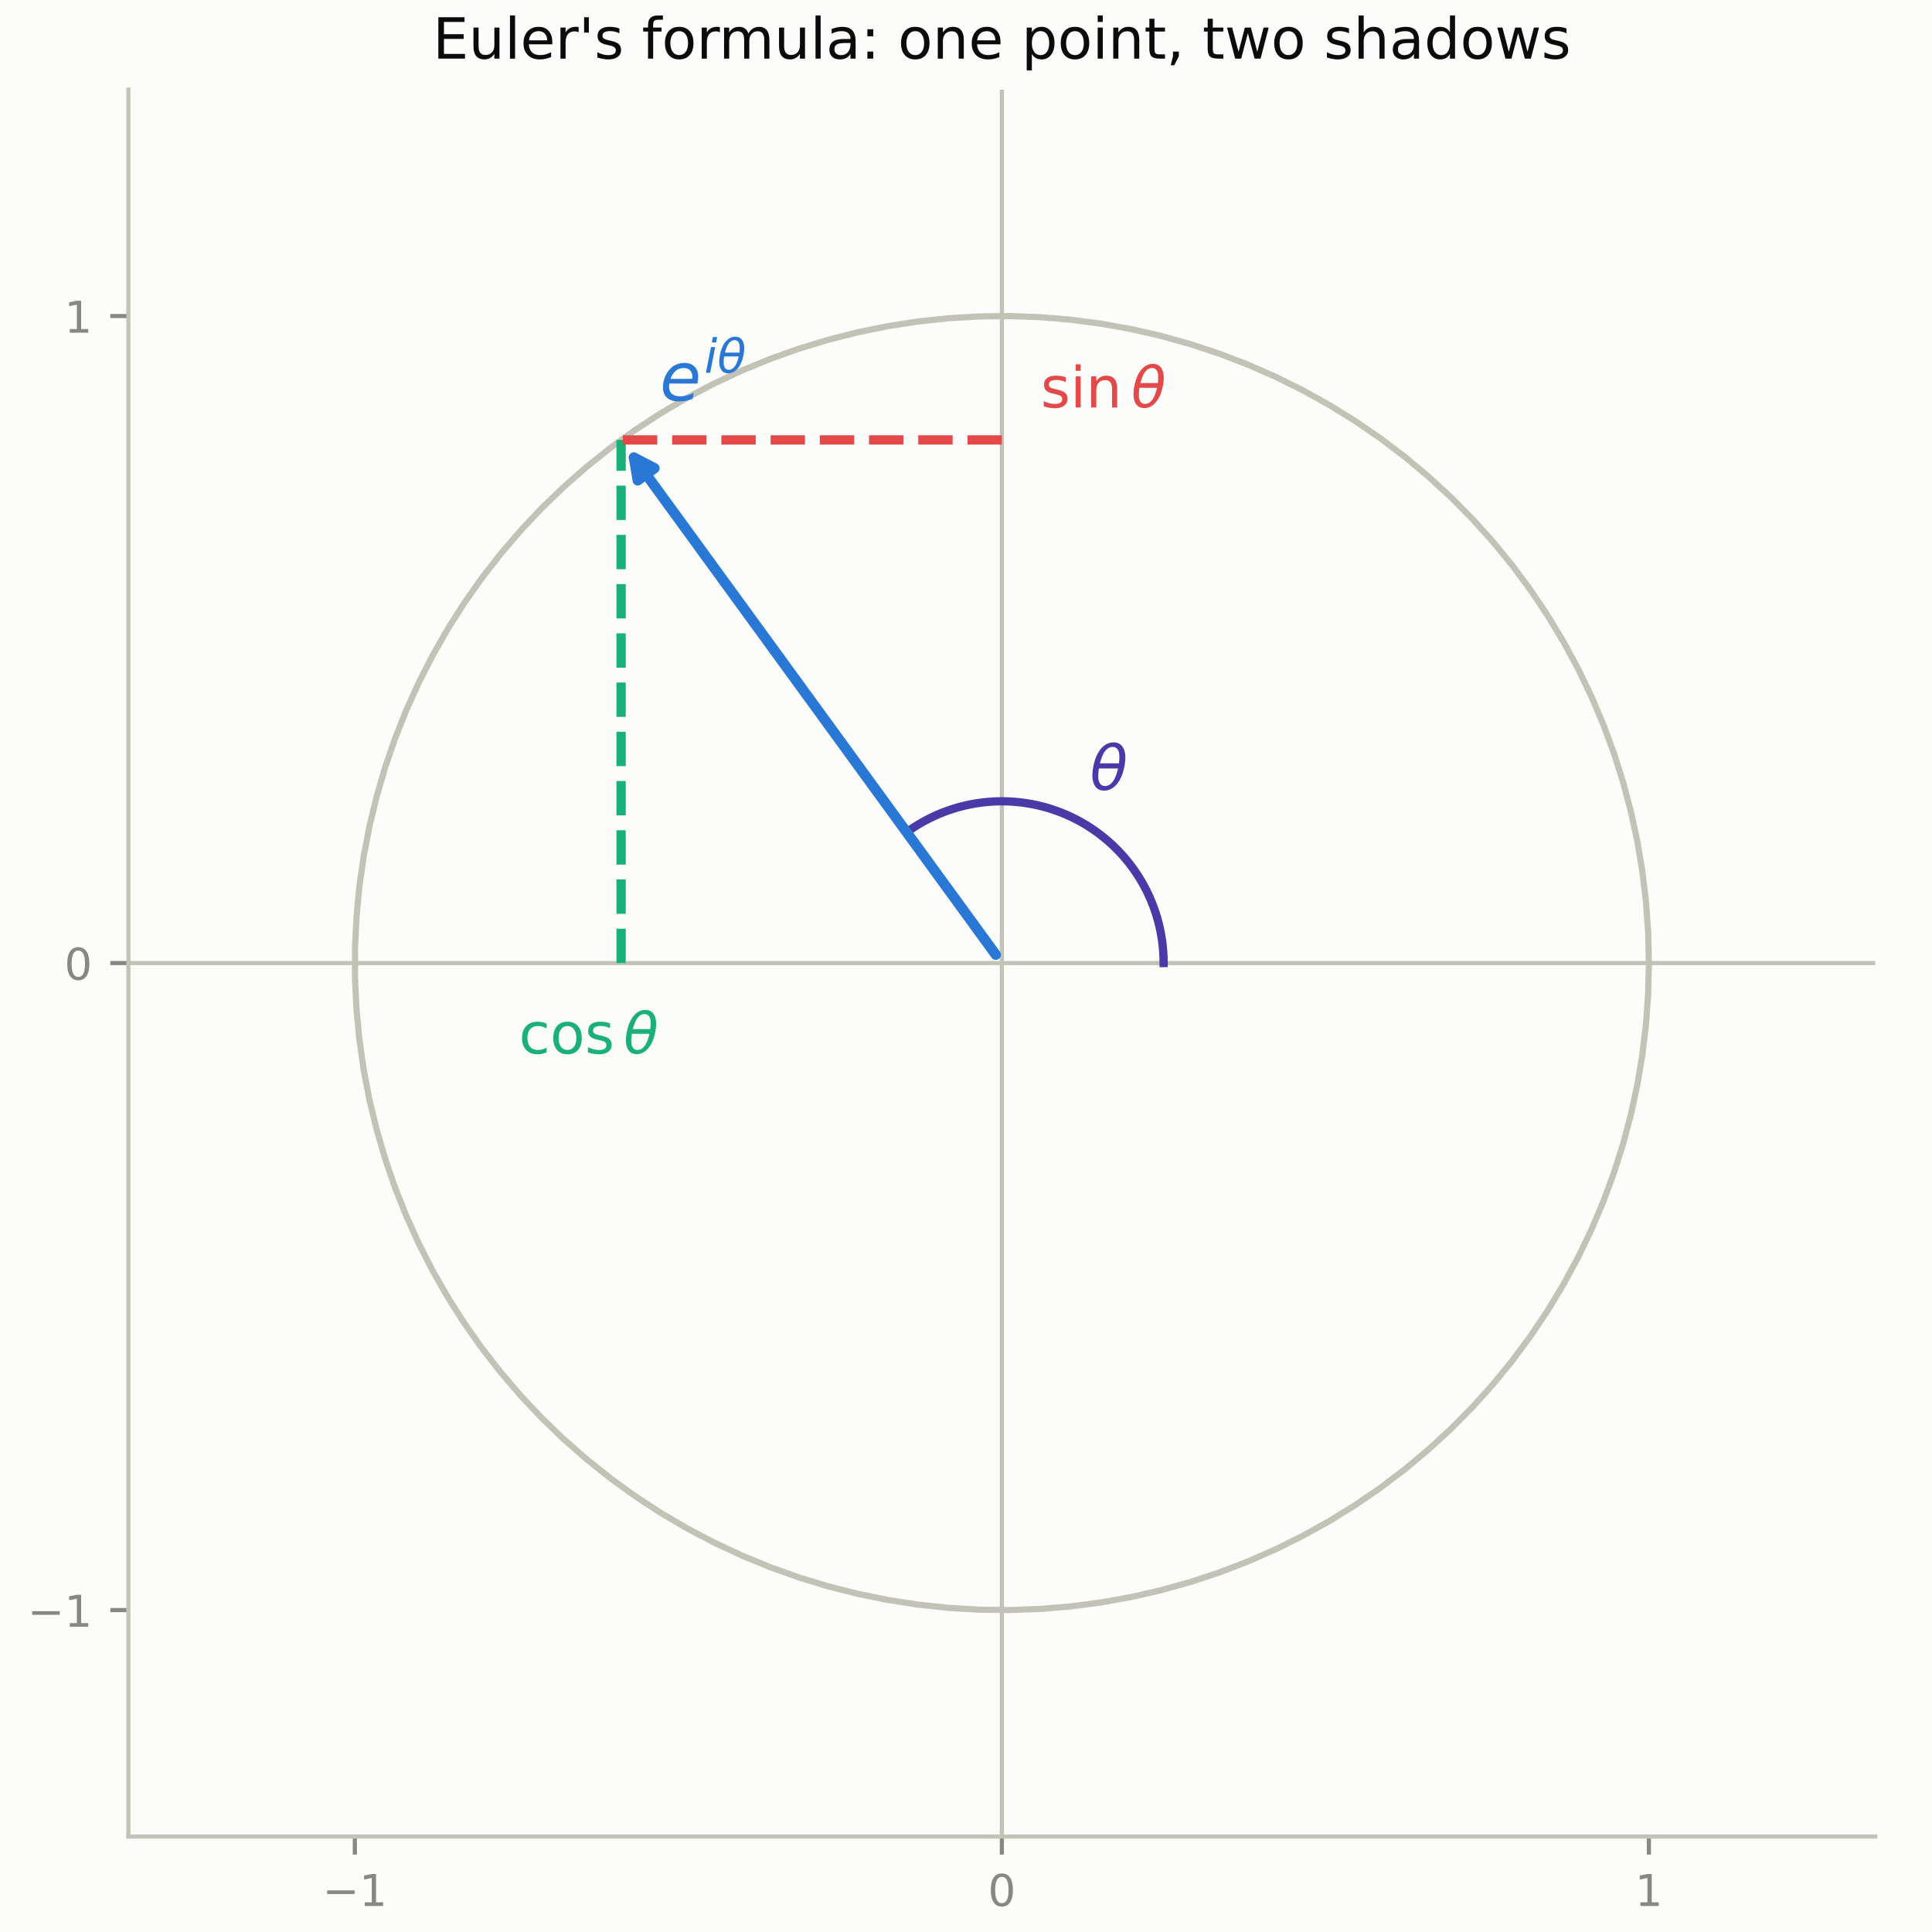
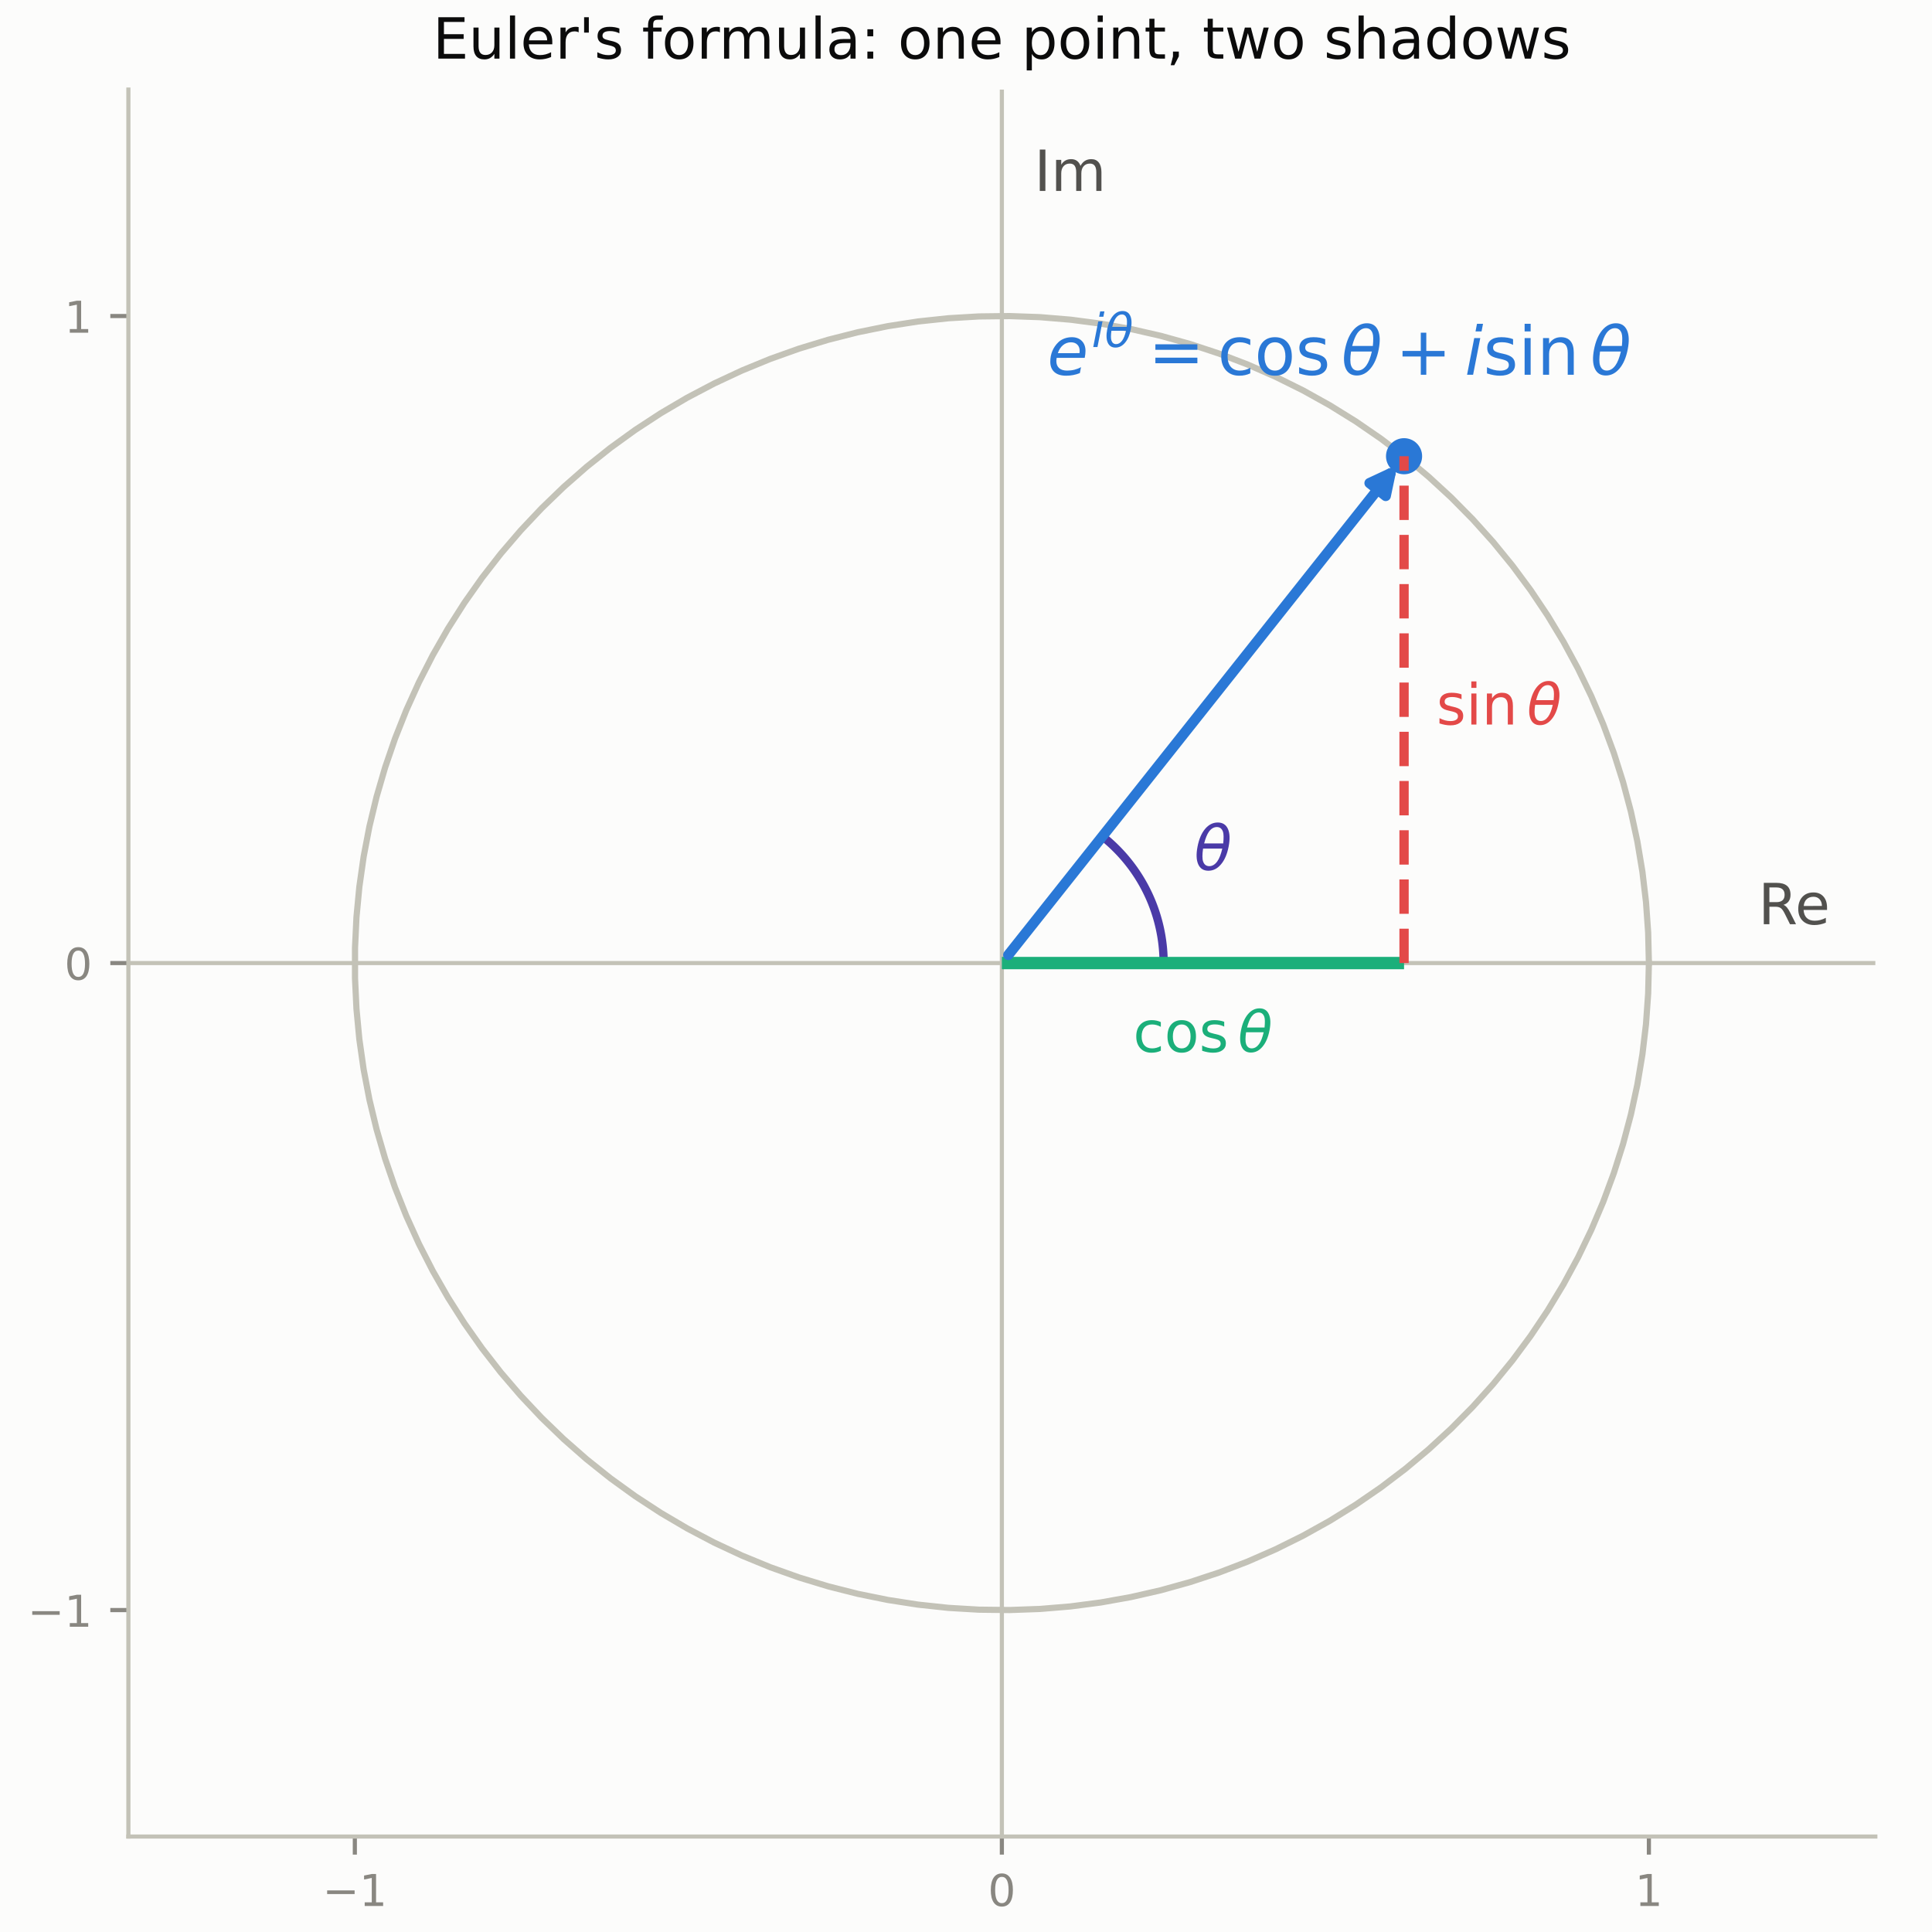
<svg xmlns="http://www.w3.org/2000/svg" xmlns:xlink="http://www.w3.org/1999/xlink" width="374.4pt" height="374.4pt" viewBox="0 0 374.4 374.4" version="1.1">
  <defs>
    <style type="text/css">*{stroke-linejoin: round; stroke-linecap: butt}</style>
  </defs>
  <g id="figure_1">
    <g id="patch_1">
      <path d="M 0 374.4  L 374.4 374.4  L 374.4 0  L 0 0  z " style="fill: #fcfcfb" />
    </g>
    <g id="axes_1">
      <g id="patch_2">
        <path d="M 24.879 355.9  L 363.42 355.9  L 363.42 17.359  L 24.879 17.359  z " style="fill: #fcfcfb" />
      </g>
      <g id="matplotlib.axis_1">
        <g id="xtick_1">
          <g id="line2d_1">
            <defs>
-               <path id="m7a544fcffe" d="M 0 0  L 0 3.5  " style="stroke: #898781; stroke-width: 0.8" />
+               <path id="mcffd65c060" d="M 0 0  L 0 3.5  " style="stroke: #898781; stroke-width: 0.8" />
            </defs>
            <g>
-               <use xlink:href="#m7a544fcffe" x="68.764" y="355.9" style="fill: #898781; stroke: #898781; stroke-width: 0.8" />
+               <use xlink:href="#mcffd65c060" x="68.764" y="355.9" style="fill: #898781; stroke: #898781; stroke-width: 0.8" />
            </g>
          </g>
          <g id="text_1">
            <g style="fill: #898781" transform="translate(62.4985 369.3578) scale(0.085 -0.085)">
              <defs>
                <path id="DejaVuSans-c9c" d="M 678 2272  L 4684 2272  L 4684 1741  L 678 1741  L 678 2272  z " transform="scale(0.015625)" />
                <path id="DejaVuSans-14" d="M 794 531  L 1825 531  L 1825 4091  L 703 3866  L 703 4441  L 1819 4666  L 2450 4666  L 2450 531  L 3481 531  L 3481 0  L 794 0  L 794 531  z " transform="scale(0.015625)" />
              </defs>
              <use xlink:href="#DejaVuSans-c9c" />
              <use xlink:href="#DejaVuSans-14" transform="translate(83.79688 0)" />
            </g>
          </g>
        </g>
        <g id="xtick_2">
          <g id="line2d_2">
            <g>
-               <use xlink:href="#m7a544fcffe" x="194.15" y="355.9" style="fill: #898781; stroke: #898781; stroke-width: 0.8" />
+               <use xlink:href="#mcffd65c060" x="194.15" y="355.9" style="fill: #898781; stroke: #898781; stroke-width: 0.8" />
            </g>
          </g>
          <g id="text_2">
            <g style="fill: #898781" transform="translate(191.4455 369.3578) scale(0.085 -0.085)">
              <defs>
                <path id="DejaVuSans-13" d="M 2034 4250  Q 1547 4250 1301 3770  Q 1056 3291 1056 2328  Q 1056 1369 1301 889  Q 1547 409 2034 409  Q 2525 409 2770 889  Q 3016 1369 3016 2328  Q 3016 3291 2770 3770  Q 2525 4250 2034 4250  z M 2034 4750  Q 2819 4750 3233 4129  Q 3647 3509 3647 2328  Q 3647 1150 3233 529  Q 2819 -91 2034 -91  Q 1250 -91 836 529  Q 422 1150 422 2328  Q 422 3509 836 4129  Q 1250 4750 2034 4750  z " transform="scale(0.015625)" />
              </defs>
              <use xlink:href="#DejaVuSans-13" />
            </g>
          </g>
        </g>
        <g id="xtick_3">
          <g id="line2d_3">
            <g>
-               <use xlink:href="#m7a544fcffe" x="319.535" y="355.9" style="fill: #898781; stroke: #898781; stroke-width: 0.8" />
+               <use xlink:href="#mcffd65c060" x="319.535" y="355.9" style="fill: #898781; stroke: #898781; stroke-width: 0.8" />
            </g>
          </g>
          <g id="text_3">
            <g style="fill: #898781" transform="translate(316.8312 369.3578) scale(0.085 -0.085)">
              <use xlink:href="#DejaVuSans-14" />
            </g>
          </g>
        </g>
      </g>
      <g id="matplotlib.axis_2">
        <g id="ytick_1">
          <g id="line2d_4">
            <defs>
-               <path id="m4a8d30b88c" d="M 0 0  L -3.5 0  " style="stroke: #898781; stroke-width: 0.8" />
+               <path id="mc7ba9ebb6c" d="M 0 0  L -3.5 0  " style="stroke: #898781; stroke-width: 0.8" />
            </defs>
            <g>
-               <use xlink:href="#m4a8d30b88c" x="24.879" y="312.015" style="fill: #898781; stroke: #898781; stroke-width: 0.8" />
+               <use xlink:href="#mc7ba9ebb6c" x="24.879" y="312.015" style="fill: #898781; stroke: #898781; stroke-width: 0.8" />
            </g>
          </g>
          <g id="text_4">
            <g style="fill: #898781" transform="translate(5.348095 315.2438) scale(0.085 -0.085)">
              <use xlink:href="#DejaVuSans-c9c" />
              <use xlink:href="#DejaVuSans-14" transform="translate(83.79688 0)" />
            </g>
          </g>
        </g>
        <g id="ytick_2">
          <g id="line2d_5">
            <g>
-               <use xlink:href="#m4a8d30b88c" x="24.879" y="186.629" style="fill: #898781; stroke: #898781; stroke-width: 0.8" />
+               <use xlink:href="#mc7ba9ebb6c" x="24.879" y="186.629" style="fill: #898781; stroke: #898781; stroke-width: 0.8" />
            </g>
          </g>
          <g id="text_5">
            <g style="fill: #898781" transform="translate(12.47083 189.8581) scale(0.085 -0.085)">
              <use xlink:href="#DejaVuSans-13" />
            </g>
          </g>
        </g>
        <g id="ytick_3">
          <g id="line2d_6">
            <g>
-               <use xlink:href="#m4a8d30b88c" x="24.879" y="61.243" style="fill: #898781; stroke: #898781; stroke-width: 0.8" />
+               <use xlink:href="#mc7ba9ebb6c" x="24.879" y="61.243" style="fill: #898781; stroke: #898781; stroke-width: 0.8" />
            </g>
          </g>
          <g id="text_6">
            <g style="fill: #898781" transform="translate(12.47083 64.4725) scale(0.085 -0.085)">
              <use xlink:href="#DejaVuSans-14" />
            </g>
          </g>
        </g>
      </g>
      <g id="line2d_7">
-         <path d="M 319.535 186.629  L 319.395 180.708  L 318.976 174.8  L 318.278 168.918  L 317.303 163.076  L 316.053 157.286  L 314.532 151.562  L 312.741 145.916  L 310.687 140.361  L 308.372 134.91  L 305.802 129.573  L 302.983 124.364  L 299.921 119.294  L 296.623 114.374  L 293.096 109.616  L 289.349 105.029  L 285.389 100.624  L 281.226 96.411  L 276.868 92.4  L 272.326 88.599  L 267.61 85.016  L 262.729 81.66  L 257.695 78.539  L 252.52 75.659  L 247.214 73.026  L 241.79 70.647  L 236.26 68.526  L 230.636 66.669  L 224.93 65.08  L 219.156 63.762  L 213.325 62.718  L 207.452 61.951  L 201.55 61.462  L 195.63 61.252  L 189.708 61.322  L 183.795 61.672  L 177.906 62.3  L 172.053 63.206  L 166.249 64.387  L 160.507 65.841  L 154.84 67.565  L 149.261 69.554  L 143.783 71.804  L 138.416 74.311  L 133.174 77.068  L 128.068 80.07  L 123.11 83.31  L 118.31 86.78  L 113.679 90.472  L 109.228 94.38  L 104.967 98.493  L 100.904 102.803  L 97.049 107.3  L 93.411 111.974  L 89.998 116.815  L 86.817 121.811  L 83.876 126.952  L 81.181 132.226  L 78.738 137.622  L 76.552 143.127  L 74.629 148.729  L 72.973 154.415  L 71.587 160.174  L 70.474 165.991  L 69.637 171.855  L 69.079 177.751  L 68.799 183.668  L 68.799 189.591  L 69.079 195.507  L 69.637 201.403  L 70.474 207.267  L 71.587 213.084  L 72.973 218.843  L 74.629 224.529  L 76.552 230.131  L 78.738 235.636  L 81.181 241.032  L 83.876 246.306  L 86.817 251.447  L 89.998 256.444  L 93.411 261.284  L 97.049 265.958  L 100.904 270.455  L 104.967 274.765  L 109.228 278.878  L 113.679 282.786  L 118.31 286.479  L 123.11 289.949  L 128.068 293.188  L 133.174 296.19  L 138.416 298.947  L 143.783 301.454  L 149.261 303.704  L 154.84 305.694  L 160.507 307.417  L 166.249 308.871  L 172.053 310.052  L 177.906 310.958  L 183.795 311.587  L 189.708 311.936  L 195.63 312.006  L 201.55 311.796  L 207.452 311.307  L 213.325 310.54  L 219.156 309.496  L 224.93 308.178  L 230.636 306.589  L 236.26 304.732  L 241.79 302.612  L 247.214 300.232  L 252.52 297.6  L 257.695 294.719  L 262.729 291.598  L 267.61 288.242  L 272.326 284.66  L 276.868 280.858  L 281.226 276.847  L 285.389 272.634  L 289.349 268.229  L 293.096 263.643  L 296.623 258.884  L 299.921 253.964  L 302.983 248.894  L 305.802 243.685  L 308.372 238.349  L 310.687 232.897  L 312.741 227.342  L 314.532 221.696  L 316.053 215.972  L 317.303 210.182  L 318.278 204.34  L 318.976 198.458  L 319.395 192.55  L 319.535 186.629  L 319.535 186.629  " clip-path="url(#pe35e238d82)" style="fill: none; stroke: #c3c2b7; stroke-width: 1.2; stroke-linecap: square" />
+         <path d="M 319.535 186.629  L 319.395 180.708  L 318.976 174.8  L 318.278 168.918  L 317.303 163.076  L 316.053 157.286  L 314.532 151.562  L 312.741 145.916  L 310.687 140.361  L 308.372 134.91  L 305.802 129.573  L 302.983 124.364  L 299.921 119.294  L 296.623 114.374  L 293.096 109.616  L 289.349 105.029  L 285.389 100.624  L 281.226 96.411  L 276.868 92.4  L 272.326 88.599  L 267.61 85.016  L 262.729 81.66  L 257.695 78.539  L 252.52 75.659  L 247.214 73.026  L 241.79 70.647  L 236.26 68.526  L 230.636 66.669  L 224.93 65.08  L 219.156 63.762  L 213.325 62.718  L 207.452 61.951  L 201.55 61.462  L 195.63 61.252  L 189.708 61.322  L 183.795 61.672  L 177.906 62.3  L 172.053 63.206  L 166.249 64.387  L 160.507 65.841  L 154.84 67.565  L 149.261 69.554  L 143.783 71.804  L 138.416 74.311  L 133.174 77.068  L 128.068 80.07  L 123.11 83.31  L 118.31 86.78  L 113.679 90.472  L 109.228 94.38  L 104.967 98.493  L 100.904 102.803  L 97.049 107.3  L 93.411 111.974  L 89.998 116.815  L 86.817 121.811  L 83.876 126.952  L 81.181 132.226  L 78.738 137.622  L 76.552 143.127  L 74.629 148.729  L 72.973 154.415  L 71.587 160.174  L 70.474 165.991  L 69.637 171.855  L 69.079 177.751  L 68.799 183.668  L 68.799 189.591  L 69.079 195.507  L 69.637 201.403  L 70.474 207.267  L 71.587 213.084  L 72.973 218.843  L 74.629 224.529  L 76.552 230.131  L 78.738 235.636  L 81.181 241.032  L 83.876 246.306  L 86.817 251.447  L 89.998 256.444  L 93.411 261.284  L 97.049 265.958  L 100.904 270.455  L 104.967 274.765  L 109.228 278.878  L 113.679 282.786  L 118.31 286.479  L 123.11 289.949  L 128.068 293.188  L 133.174 296.19  L 138.416 298.947  L 143.783 301.454  L 149.261 303.704  L 154.84 305.694  L 160.507 307.417  L 166.249 308.871  L 172.053 310.052  L 177.906 310.958  L 183.795 311.587  L 189.708 311.936  L 195.63 312.006  L 201.55 311.796  L 207.452 311.307  L 213.325 310.54  L 219.156 309.496  L 224.93 308.178  L 230.636 306.589  L 236.26 304.732  L 241.79 302.612  L 247.214 300.232  L 252.52 297.6  L 257.695 294.719  L 262.729 291.598  L 267.61 288.242  L 272.326 284.66  L 276.868 280.858  L 281.226 276.847  L 285.389 272.634  L 289.349 268.229  L 293.096 263.643  L 296.623 258.884  L 299.921 253.964  L 302.983 248.894  L 305.802 243.685  L 308.372 238.349  L 310.687 232.897  L 312.741 227.342  L 314.532 221.696  L 316.053 215.972  L 317.303 210.182  L 318.278 204.34  L 318.976 198.458  L 319.395 192.55  L 319.535 186.629  L 319.535 186.629  " clip-path="url(#p6bc3522e11)" style="fill: none; stroke: #c3c2b7; stroke-width: 1.2; stroke-linecap: square" />
      </g>
      <g id="line2d_8">
-         <path d="M 24.879 186.629  L 363.42 186.629  " clip-path="url(#pe35e238d82)" style="fill: none; stroke: #c3c2b7; stroke-width: 0.8; stroke-linecap: square" />
+         <path d="M 24.879 186.629  L 363.42 186.629  " clip-path="url(#p6bc3522e11)" style="fill: none; stroke: #c3c2b7; stroke-width: 0.8; stroke-linecap: square" />
      </g>
      <g id="line2d_9">
-         <path d="M 194.15 355.9  L 194.15 17.359  " clip-path="url(#pe35e238d82)" style="fill: none; stroke: #c3c2b7; stroke-width: 0.8; stroke-linecap: square" />
+         <path d="M 194.15 355.9  L 194.15 17.359  " clip-path="url(#p6bc3522e11)" style="fill: none; stroke: #c3c2b7; stroke-width: 0.8; stroke-linecap: square" />
      </g>
      <g id="line2d_10">
-         <path d="M 225.496 186.629  L 225.488 185.933  L 225.465 185.236  L 225.426 184.541  L 225.372 183.846  L 225.303 183.153  L 225.218 182.462  L 225.117 181.773  L 225.002 181.086  L 224.871 180.402  L 224.725 179.72  L 224.564 179.043  L 224.388 178.369  L 224.197 177.699  L 223.991 177.033  L 223.771 176.373  L 223.535 175.717  L 223.286 175.067  L 223.022 174.422  L 222.743 173.784  L 222.451 173.152  L 222.144 172.526  L 221.824 171.907  L 221.49 171.296  L 221.143 170.692  L 220.782 170.097  L 220.408 169.509  L 220.021 168.93  L 219.621 168.359  L 219.209 167.798  L 218.784 167.245  L 218.348 166.703  L 217.899 166.17  L 217.438 165.647  L 216.966 165.135  L 216.483 164.633  L 215.989 164.143  L 215.484 163.663  L 214.968 163.194  L 214.442 162.738  L 213.906 162.293  L 213.361 161.86  L 212.806 161.439  L 212.241 161.031  L 211.668 160.635  L 211.086 160.252  L 210.496 159.882  L 209.897 159.526  L 209.291 159.182  L 208.678 158.853  L 208.057 158.537  L 207.429 158.235  L 206.795 157.947  L 206.155 157.673  L 205.508 157.413  L 204.856 157.168  L 204.199 156.937  L 203.537 156.721  L 202.87 156.52  L 202.199 156.334  L 201.523 156.162  L 200.845 156.006  L 200.163 155.865  L 199.477 155.739  L 198.79 155.628  L 198.1 155.533  L 197.408 155.453  L 196.714 155.388  L 196.019 155.339  L 195.324 155.305  L 194.627 155.286  L 193.931 155.283  L 193.234 155.296  L 192.538 155.324  L 191.843 155.368  L 191.149 155.427  L 190.456 155.501  L 189.766 155.591  L 189.077 155.696  L 188.391 155.816  L 187.708 155.952  L 187.028 156.103  L 186.351 156.268  L 185.678 156.449  L 185.01 156.645  L 184.346 156.855  L 183.687 157.08  L 183.033 157.32  L 182.384 157.575  L 181.741 157.843  L 181.105 158.126  L 180.475 158.423  L 179.851 158.734  L 179.235 159.058  L 178.626 159.396  L 178.025 159.748  L 177.431 160.113  L 176.846 160.491  L 176.27 160.882  L 175.702 161.286  " clip-path="url(#pe35e238d82)" style="fill: none; stroke: #4a3aa7; stroke-width: 1.6; stroke-linecap: square" />
+         <path d="M 272.091 88.411  " clip-path="url(#p6bc3522e11)" style="fill: none; stroke: #2a78d6; stroke-width: 2; stroke-linecap: square" />
+         <defs>
+           <path id="m02e82a6dec" d="M 0 3  C 0.796 3 1.559 2.684 2.121 2.121  C 2.684 1.559 3 0.796 3 0  C 3 -0.796 2.684 -1.559 2.121 -2.121  C 1.559 -2.684 0.796 -3 0 -3  C -0.796 -3 -1.559 -2.684 -2.121 -2.121  C -2.684 -1.559 -3 -0.796 -3 0  C -3 0.796 -2.684 1.559 -2.121 2.121  C -1.559 2.684 -0.796 3 0 3  z " style="stroke: #2a78d6" />
+         </defs>
+         <g clip-path="url(#p6bc3522e11)">
+           <use xlink:href="#m02e82a6dec" x="272.091" y="88.411" style="fill: #2a78d6; stroke: #2a78d6" />
+         </g>
      </g>
      <g id="line2d_11">
-         <path d="M 120.36 186.629  L 120.36 85.255  " clip-path="url(#pe35e238d82)" style="fill: none; stroke-dasharray: 6.66,2.88; stroke-dashoffset: 0; stroke: #1baf7a; stroke-width: 1.8" />
+         <path d="M 225.496 186.629  L 225.495 186.344  L 225.491 186.059  L 225.484 185.774  L 225.475 185.49  L 225.464 185.205  L 225.449 184.92  L 225.433 184.636  L 225.413 184.351  L 225.391 184.067  L 225.367 183.783  L 225.339 183.5  L 225.31 183.216  L 225.277 182.933  L 225.242 182.65  L 225.205 182.368  L 225.165 182.086  L 225.122 181.804  L 225.077 181.523  L 225.03 181.242  L 224.979 180.961  L 224.926 180.681  L 224.871 180.402  L 224.813 180.123  L 224.753 179.844  L 224.69 179.566  L 224.624 179.289  L 224.556 179.012  L 224.486 178.736  L 224.413 178.46  L 224.337 178.186  L 224.259 177.912  L 224.179 177.638  L 224.096 177.366  L 224.01 177.094  L 223.923 176.823  L 223.832 176.552  L 223.739 176.283  L 223.644 176.014  L 223.546 175.747  L 223.446 175.48  L 223.344 175.214  L 223.239 174.949  L 223.131 174.685  L 223.022 174.422  L 222.909 174.16  L 222.795 173.899  L 222.678 173.639  L 222.559 173.381  L 222.437 173.123  L 222.313 172.866  L 222.187 172.611  L 222.058 172.357  L 221.927 172.103  L 221.794 171.852  L 221.659 171.601  L 221.521 171.351  L 221.381 171.103  L 221.239 170.856  L 221.094 170.611  L 220.947 170.366  L 220.798 170.123  L 220.647 169.882  L 220.494 169.642  L 220.338 169.403  L 220.181 169.166  L 220.021 168.93  L 219.859 168.695  L 219.695 168.462  L 219.529 168.231  L 219.36 168.001  L 219.19 167.772  L 219.017 167.545  L 218.843 167.32  L 218.666 167.097  L 218.488 166.874  L 218.307 166.654  L 218.125 166.435  L 217.94 166.218  L 217.754 166.003  L 217.565 165.789  L 217.375 165.577  L 217.182 165.367  L 216.988 165.158  L 216.792 164.951  L 216.594 164.747  L 216.394 164.543  L 216.192 164.342  L 215.989 164.143  L 215.784 163.945  L 215.576 163.749  L 215.368 163.555  L 215.157 163.363  L 214.945 163.173  L 214.73 162.985  L 214.515 162.799  L 214.297 162.615  L 214.078 162.433  L 213.857 162.253  L 213.635 162.075  " clip-path="url(#p6bc3522e11)" style="fill: none; stroke: #4a3aa7; stroke-width: 1.6; stroke-linecap: square" />
      </g>
      <g id="line2d_12">
-         <path d="M 194.15 85.255  L 120.36 85.255  " clip-path="url(#pe35e238d82)" style="fill: none; stroke-dasharray: 6.66,2.88; stroke-dashoffset: 0; stroke: #e34948; stroke-width: 1.8" />
+         <path d="M 194.15 186.629  L 272.091 186.629  " clip-path="url(#p6bc3522e11)" style="fill: none; stroke: #1baf7a; stroke-width: 2.4" />
+       </g>
+       <g id="line2d_13">
+         <path d="M 272.091 186.629  L 272.091 88.411  " clip-path="url(#p6bc3522e11)" style="fill: none; stroke-dasharray: 6.66,2.88; stroke-dashoffset: 0; stroke: #e34948; stroke-width: 1.8" />
      </g>
      <g id="patch_3">
        <path d="M 24.879 355.9  L 24.879 17.359  " style="fill: none; stroke: #c3c2b7; stroke-width: 0.8; stroke-linejoin: miter; stroke-linecap: square" />
      </g>
      <g id="patch_4">
        <path d="M 24.879 355.9  L 363.42 355.9  " style="fill: none; stroke: #c3c2b7; stroke-width: 0.8; stroke-linejoin: miter; stroke-linecap: square" />
      </g>
      <g id="patch_5">
-         <path d="M 192.972 185.011  Q 157.254 135.941 122.853 88.68  " style="fill: none; stroke: #2a78d6; stroke-width: 2; stroke-linecap: round" />
-         <path d="M 123.59 93.091  L 122.853 88.68  L 126.824 90.737  z " style="fill: #2a78d6; stroke: #2a78d6; stroke-width: 2; stroke-linecap: round" />
+         <path d="M 195.394 185.062  Q 233.121 137.519 269.458 91.729  " style="fill: none; stroke: #2a78d6; stroke-width: 2; stroke-linecap: round" />
+         <path d="M 265.405 93.619  L 269.458 91.729  L 268.538 96.105  z " style="fill: #2a78d6; stroke: #2a78d6; stroke-width: 2; stroke-linecap: round" />
      </g>
      <g id="text_7">
-         <g style="fill: #2a78d6" transform="translate(127.8831 77.73216) scale(0.13 -0.13)">
+         <g style="fill: #2a78d6" transform="translate(202.937 72.74958) scale(0.13 -0.13)">
          <defs>
            <path id="DejaVuSans-Oblique-48" d="M 3078 2063  Q 3088 2113 3092 2166  Q 3097 2219 3097 2272  Q 3097 2653 2873 2875  Q 2650 3097 2266 3097  Q 1838 3097 1509 2826  Q 1181 2556 1013 2059  L 3078 2063  z M 3578 1613  L 903 1613  Q 884 1494 878 1425  Q 872 1356 872 1306  Q 872 872 1139 634  Q 1406 397 1894 397  Q 2269 397 2603 481  Q 2938 566 3225 728  L 3116 159  Q 2806 34 2476 -28  Q 2147 -91 1806 -91  Q 1078 -91 686 257  Q 294 606 294 1247  Q 294 1794 489 2264  Q 684 2734 1063 3103  Q 1306 3334 1642 3459  Q 1978 3584 2356 3584  Q 2950 3584 3301 3228  Q 3653 2872 3653 2272  Q 3653 2128 3634 1964  Q 3616 1800 3578 1613  z " transform="scale(0.015625)" />
            <path id="DejaVuSans-Oblique-4c" d="M 1172 4863  L 1747 4863  L 1606 4134  L 1031 4134  L 1172 4863  z M 909 3500  L 1484 3500  L 800 0  L 225 0  L 909 3500  z " transform="scale(0.015625)" />
            <path id="DejaVuSans-Oblique-34c" d="M 2913 2219  L 925 2219  Q 791 1284 928 888  Q 1100 400 1566 400  Q 2034 400 2391 891  Q 2703 1322 2913 2219  z M 3009 2750  Q 3094 3638 2984 3950  Q 2813 4444 2353 4444  Q 1875 4444 1525 3956  Q 1250 3563 1034 2750  L 3009 2750  z M 2444 4913  Q 3194 4913 3494 4250  Q 3794 3591 3566 2422  Q 3341 1256 2781 594  Q 2225 -72 1475 -72  Q 722 -72 425 594  Q 128 1256 353 2422  Q 581 3591 1134 4250  Q 1691 4913 2444 4913  z " transform="scale(0.015625)" />
+             <path id="DejaVuSans-20" d="M 678 2906  L 4684 2906  L 4684 2381  L 678 2381  L 678 2906  z M 678 1631  L 4684 1631  L 4684 1100  L 678 1100  L 678 1631  z " transform="scale(0.015625)" />
+             <path id="DejaVuSans-46" d="M 3122 3366  L 3122 2828  Q 2878 2963 2633 3030  Q 2388 3097 2138 3097  Q 1578 3097 1268 2742  Q 959 2388 959 1747  Q 959 1106 1268 751  Q 1578 397 2138 397  Q 2388 397 2633 464  Q 2878 531 3122 666  L 3122 134  Q 2881 22 2623 -34  Q 2366 -91 2075 -91  Q 1284 -91 818 406  Q 353 903 353 1747  Q 353 2603 823 3093  Q 1294 3584 2113 3584  Q 2378 3584 2631 3529  Q 2884 3475 3122 3366  z " transform="scale(0.015625)" />
+             <path id="DejaVuSans-52" d="M 1959 3097  Q 1497 3097 1228 2736  Q 959 2375 959 1747  Q 959 1119 1226 758  Q 1494 397 1959 397  Q 2419 397 2687 759  Q 2956 1122 2956 1747  Q 2956 2369 2687 2733  Q 2419 3097 1959 3097  z M 1959 3584  Q 2709 3584 3137 3096  Q 3566 2609 3566 1747  Q 3566 888 3137 398  Q 2709 -91 1959 -91  Q 1206 -91 779 398  Q 353 888 353 1747  Q 353 2609 779 3096  Q 1206 3584 1959 3584  z " transform="scale(0.015625)" />
+             <path id="DejaVuSans-56" d="M 2834 3397  L 2834 2853  Q 2591 2978 2328 3040  Q 2066 3103 1784 3103  Q 1356 3103 1142 2972  Q 928 2841 928 2578  Q 928 2378 1081 2264  Q 1234 2150 1697 2047  L 1894 2003  Q 2506 1872 2764 1633  Q 3022 1394 3022 966  Q 3022 478 2636 193  Q 2250 -91 1575 -91  Q 1294 -91 989 -36  Q 684 19 347 128  L 347 722  Q 666 556 975 473  Q 1284 391 1588 391  Q 1994 391 2212 530  Q 2431 669 2431 922  Q 2431 1156 2273 1281  Q 2116 1406 1581 1522  L 1381 1569  Q 847 1681 609 1914  Q 372 2147 372 2553  Q 372 3047 722 3315  Q 1072 3584 1716 3584  Q 2034 3584 2315 3537  Q 2597 3491 2834 3397  z " transform="scale(0.015625)" />
+             <path id="DejaVuSans-e" d="M 2944 4013  L 2944 2272  L 4684 2272  L 4684 1741  L 2944 1741  L 2944 0  L 2419 0  L 2419 1741  L 678 1741  L 678 2272  L 2419 2272  L 2419 4013  L 2944 4013  z " transform="scale(0.015625)" />
+             <path id="DejaVuSans-4c" d="M 603 3500  L 1178 3500  L 1178 0  L 603 0  L 603 3500  z M 603 4863  L 1178 4863  L 1178 4134  L 603 4134  L 603 4863  z " transform="scale(0.015625)" />
+             <path id="DejaVuSans-51" d="M 3513 2113  L 3513 0  L 2938 0  L 2938 2094  Q 2938 2591 2744 2837  Q 2550 3084 2163 3084  Q 1697 3084 1428 2787  Q 1159 2491 1159 1978  L 1159 0  L 581 0  L 581 3500  L 1159 3500  L 1159 2956  Q 1366 3272 1645 3428  Q 1925 3584 2291 3584  Q 2894 3584 3203 3211  Q 3513 2838 3513 2113  z " transform="scale(0.015625)" />
          </defs>
          <use xlink:href="#DejaVuSans-Oblique-48" transform="translate(0 0.964063)" />
          <use xlink:href="#DejaVuSans-Oblique-4c" transform="translate(66.17333 42.26406) scale(0.7)" />
          <use xlink:href="#DejaVuSans-Oblique-34c" transform="translate(85.62158 42.26406) scale(0.7)" />
+           <use xlink:href="#DejaVuSans-20" transform="translate(150.6655 0.964063)" />
+           <use xlink:href="#DejaVuSans-46" transform="translate(253.937 0.964063)" />
+           <use xlink:href="#DejaVuSans-52" transform="translate(308.9175 0.964063)" />
+           <use xlink:href="#DejaVuSans-56" transform="translate(370.0991 0.964063)" />
+           <use xlink:href="#DejaVuSans-Oblique-34c" transform="translate(438.4344 0.964063)" />
+           <use xlink:href="#DejaVuSans-e" transform="translate(519.0985 0.964063)" />
+           <use xlink:href="#DejaVuSans-Oblique-4c" transform="translate(622.3699 0.964063)" />
+           <use xlink:href="#DejaVuSans-56" transform="translate(650.1531 0.964063)" />
+           <use xlink:href="#DejaVuSans-4c" transform="translate(702.2528 0.964063)" />
+           <use xlink:href="#DejaVuSans-51" transform="translate(730.036 0.964063)" />
+           <use xlink:href="#DejaVuSans-Oblique-34c" transform="translate(809.6505 0.964063)" />
        </g>
      </g>
      <g id="text_8">
-         <g style="fill: #4a3aa7" transform="translate(211.2119 153.1058) scale(0.12 -0.12)">
+         <g style="fill: #4a3aa7" transform="translate(231.4076 168.6315) scale(0.12 -0.12)">
          <use xlink:href="#DejaVuSans-Oblique-34c" transform="translate(0 0.234375)" />
        </g>
      </g>
      <g id="text_9">
-         <g style="fill: #1baf7a" transform="translate(100.5607 204.1831) scale(0.11 -0.11)">
-           <defs>
-             <path id="DejaVuSans-46" d="M 3122 3366  L 3122 2828  Q 2878 2963 2633 3030  Q 2388 3097 2138 3097  Q 1578 3097 1268 2742  Q 959 2388 959 1747  Q 959 1106 1268 751  Q 1578 397 2138 397  Q 2388 397 2633 464  Q 2878 531 3122 666  L 3122 134  Q 2881 22 2623 -34  Q 2366 -91 2075 -91  Q 1284 -91 818 406  Q 353 903 353 1747  Q 353 2603 823 3093  Q 1294 3584 2113 3584  Q 2378 3584 2631 3529  Q 2884 3475 3122 3366  z " transform="scale(0.015625)" />
-             <path id="DejaVuSans-52" d="M 1959 3097  Q 1497 3097 1228 2736  Q 959 2375 959 1747  Q 959 1119 1226 758  Q 1494 397 1959 397  Q 2419 397 2687 759  Q 2956 1122 2956 1747  Q 2956 2369 2687 2733  Q 2419 3097 1959 3097  z M 1959 3584  Q 2709 3584 3137 3096  Q 3566 2609 3566 1747  Q 3566 888 3137 398  Q 2709 -91 1959 -91  Q 1206 -91 779 398  Q 353 888 353 1747  Q 353 2609 779 3096  Q 1206 3584 1959 3584  z " transform="scale(0.015625)" />
-             <path id="DejaVuSans-56" d="M 2834 3397  L 2834 2853  Q 2591 2978 2328 3040  Q 2066 3103 1784 3103  Q 1356 3103 1142 2972  Q 928 2841 928 2578  Q 928 2378 1081 2264  Q 1234 2150 1697 2047  L 1894 2003  Q 2506 1872 2764 1633  Q 3022 1394 3022 966  Q 3022 478 2636 193  Q 2250 -91 1575 -91  Q 1294 -91 989 -36  Q 684 19 347 128  L 347 722  Q 666 556 975 473  Q 1284 391 1588 391  Q 1994 391 2212 530  Q 2431 669 2431 922  Q 2431 1156 2273 1281  Q 2116 1406 1581 1522  L 1381 1569  Q 847 1681 609 1914  Q 372 2147 372 2553  Q 372 3047 722 3315  Q 1072 3584 1716 3584  Q 2034 3584 2315 3537  Q 2597 3491 2834 3397  z " transform="scale(0.015625)" />
-           </defs>
+         <g style="fill: #1baf7a" transform="translate(219.5901 203.8761) scale(0.11 -0.11)">
          <use xlink:href="#DejaVuSans-46" transform="translate(0 0.234375)" />
          <use xlink:href="#DejaVuSans-52" transform="translate(54.98047 0.234375)" />
          <use xlink:href="#DejaVuSans-56" transform="translate(116.1621 0.234375)" />
          <use xlink:href="#DejaVuSans-Oblique-34c" transform="translate(184.4974 0.234375)" />
        </g>
      </g>
      <g id="text_10">
-         <g style="fill: #e34948" transform="translate(201.6727 78.98602) scale(0.11 -0.11)">
-           <defs>
-             <path id="DejaVuSans-4c" d="M 603 3500  L 1178 3500  L 1178 0  L 603 0  L 603 3500  z M 603 4863  L 1178 4863  L 1178 4134  L 603 4134  L 603 4863  z " transform="scale(0.015625)" />
-             <path id="DejaVuSans-51" d="M 3513 2113  L 3513 0  L 2938 0  L 2938 2094  Q 2938 2591 2744 2837  Q 2550 3084 2163 3084  Q 1697 3084 1428 2787  Q 1159 2491 1159 1978  L 1159 0  L 581 0  L 581 3500  L 1159 3500  L 1159 2956  Q 1366 3272 1645 3428  Q 1925 3584 2291 3584  Q 2894 3584 3203 3211  Q 3513 2838 3513 2113  z " transform="scale(0.015625)" />
-           </defs>
+         <g style="fill: #e34948" transform="translate(278.3598 140.4339) scale(0.11 -0.11)">
          <use xlink:href="#DejaVuSans-56" transform="translate(0 0.234375)" />
          <use xlink:href="#DejaVuSans-4c" transform="translate(52.09961 0.234375)" />
          <use xlink:href="#DejaVuSans-51" transform="translate(79.88281 0.234375)" />
          <use xlink:href="#DejaVuSans-Oblique-34c" transform="translate(159.4974 0.234375)" />
        </g>
      </g>
      <g id="text_11">
+         <g style="fill: #52514e" transform="translate(340.7248 179.106) scale(0.11 -0.11)">
+           <defs>
+             <path id="DejaVuSans-35" d="M 2841 2188  Q 3044 2119 3236 1894  Q 3428 1669 3622 1275  L 4263 0  L 3584 0  L 2988 1197  Q 2756 1666 2539 1819  Q 2322 1972 1947 1972  L 1259 1972  L 1259 0  L 628 0  L 628 4666  L 2053 4666  Q 2853 4666 3247 4331  Q 3641 3997 3641 3322  Q 3641 2881 3436 2590  Q 3231 2300 2841 2188  z M 1259 4147  L 1259 2491  L 2053 2491  Q 2509 2491 2742 2702  Q 2975 2913 2975 3322  Q 2975 3731 2742 3939  Q 2509 4147 2053 4147  L 1259 4147  z " transform="scale(0.015625)" />
+             <path id="DejaVuSans-48" d="M 3597 1894  L 3597 1613  L 953 1613  Q 991 1019 1311 708  Q 1631 397 2203 397  Q 2534 397 2845 478  Q 3156 559 3463 722  L 3463 178  Q 3153 47 2828 -22  Q 2503 -91 2169 -91  Q 1331 -91 842 396  Q 353 884 353 1716  Q 353 2575 817 3079  Q 1281 3584 2069 3584  Q 2775 3584 3186 3129  Q 3597 2675 3597 1894  z M 3022 2063  Q 3016 2534 2758 2815  Q 2500 3097 2075 3097  Q 1594 3097 1305 2825  Q 1016 2553 972 2059  L 3022 2063  z " transform="scale(0.015625)" />
+           </defs>
+           <use xlink:href="#DejaVuSans-35" />
+           <use xlink:href="#DejaVuSans-48" transform="translate(65 0)" />
+         </g>
+       </g>
+       <g id="text_12">
+         <g style="fill: #52514e" transform="translate(200.4189 37.00065) scale(0.11 -0.11)">
+           <defs>
+             <path id="DejaVuSans-2c" d="M 628 4666  L 1259 4666  L 1259 0  L 628 0  L 628 4666  z " transform="scale(0.015625)" />
+             <path id="DejaVuSans-50" d="M 3328 2828  Q 3544 3216 3844 3400  Q 4144 3584 4550 3584  Q 5097 3584 5394 3201  Q 5691 2819 5691 2113  L 5691 0  L 5113 0  L 5113 2094  Q 5113 2597 4934 2840  Q 4756 3084 4391 3084  Q 3944 3084 3684 2787  Q 3425 2491 3425 1978  L 3425 0  L 2847 0  L 2847 2094  Q 2847 2600 2669 2842  Q 2491 3084 2119 3084  Q 1678 3084 1418 2786  Q 1159 2488 1159 1978  L 1159 0  L 581 0  L 581 3500  L 1159 3500  L 1159 2956  Q 1356 3278 1631 3431  Q 1906 3584 2284 3584  Q 2666 3584 2933 3390  Q 3200 3197 3328 2828  z " transform="scale(0.015625)" />
+           </defs>
+           <use xlink:href="#DejaVuSans-2c" />
+           <use xlink:href="#DejaVuSans-50" transform="translate(29.5 0)" />
+         </g>
+       </g>
+       <g id="text_13">
        <g style="fill: #0b0b0b" transform="translate(83.8677 11.35852) scale(0.11 -0.11)">
          <defs>
            <path id="DejaVuSans-28" d="M 628 4666  L 3578 4666  L 3578 4134  L 1259 4134  L 1259 2753  L 3481 2753  L 3481 2222  L 1259 2222  L 1259 531  L 3634 531  L 3634 0  L 628 0  L 628 4666  z " transform="scale(0.015625)" />
            <path id="DejaVuSans-58" d="M 544 1381  L 544 3500  L 1119 3500  L 1119 1403  Q 1119 906 1312 657  Q 1506 409 1894 409  Q 2359 409 2629 706  Q 2900 1003 2900 1516  L 2900 3500  L 3475 3500  L 3475 0  L 2900 0  L 2900 538  Q 2691 219 2414 64  Q 2138 -91 1772 -91  Q 1169 -91 856 284  Q 544 659 544 1381  z M 1991 3584  L 1991 3584  z " transform="scale(0.015625)" />
            <path id="DejaVuSans-4f" d="M 603 4863  L 1178 4863  L 1178 0  L 603 0  L 603 4863  z " transform="scale(0.015625)" />
-             <path id="DejaVuSans-48" d="M 3597 1894  L 3597 1613  L 953 1613  Q 991 1019 1311 708  Q 1631 397 2203 397  Q 2534 397 2845 478  Q 3156 559 3463 722  L 3463 178  Q 3153 47 2828 -22  Q 2503 -91 2169 -91  Q 1331 -91 842 396  Q 353 884 353 1716  Q 353 2575 817 3079  Q 1281 3584 2069 3584  Q 2775 3584 3186 3129  Q 3597 2675 3597 1894  z M 3022 2063  Q 3016 2534 2758 2815  Q 2500 3097 2075 3097  Q 1594 3097 1305 2825  Q 1016 2553 972 2059  L 3022 2063  z " transform="scale(0.015625)" />
            <path id="DejaVuSans-55" d="M 2631 2963  Q 2534 3019 2420 3045  Q 2306 3072 2169 3072  Q 1681 3072 1420 2755  Q 1159 2438 1159 1844  L 1159 0  L 581 0  L 581 3500  L 1159 3500  L 1159 2956  Q 1341 3275 1631 3429  Q 1922 3584 2338 3584  Q 2397 3584 2469 3576  Q 2541 3569 2628 3553  L 2631 2963  z " transform="scale(0.015625)" />
            <path id="DejaVuSans-a" d="M 1147 4666  L 1147 2931  L 616 2931  L 616 4666  L 1147 4666  z " transform="scale(0.015625)" />
            <path id="DejaVuSans-3" transform="scale(0.015625)" />
            <path id="DejaVuSans-49" d="M 2375 4863  L 2375 4384  L 1825 4384  Q 1516 4384 1395 4259  Q 1275 4134 1275 3809  L 1275 3500  L 2222 3500  L 2222 3053  L 1275 3053  L 1275 0  L 697 0  L 697 3053  L 147 3053  L 147 3500  L 697 3500  L 697 3744  Q 697 4328 969 4595  Q 1241 4863 1831 4863  L 2375 4863  z " transform="scale(0.015625)" />
-             <path id="DejaVuSans-50" d="M 3328 2828  Q 3544 3216 3844 3400  Q 4144 3584 4550 3584  Q 5097 3584 5394 3201  Q 5691 2819 5691 2113  L 5691 0  L 5113 0  L 5113 2094  Q 5113 2597 4934 2840  Q 4756 3084 4391 3084  Q 3944 3084 3684 2787  Q 3425 2491 3425 1978  L 3425 0  L 2847 0  L 2847 2094  Q 2847 2600 2669 2842  Q 2491 3084 2119 3084  Q 1678 3084 1418 2786  Q 1159 2488 1159 1978  L 1159 0  L 581 0  L 581 3500  L 1159 3500  L 1159 2956  Q 1356 3278 1631 3431  Q 1906 3584 2284 3584  Q 2666 3584 2933 3390  Q 3200 3197 3328 2828  z " transform="scale(0.015625)" />
            <path id="DejaVuSans-44" d="M 2194 1759  Q 1497 1759 1228 1600  Q 959 1441 959 1056  Q 959 750 1161 570  Q 1363 391 1709 391  Q 2188 391 2477 730  Q 2766 1069 2766 1631  L 2766 1759  L 2194 1759  z M 3341 1997  L 3341 0  L 2766 0  L 2766 531  Q 2569 213 2275 61  Q 1981 -91 1556 -91  Q 1019 -91 701 211  Q 384 513 384 1019  Q 384 1609 779 1909  Q 1175 2209 1959 2209  L 2766 2209  L 2766 2266  Q 2766 2663 2505 2880  Q 2244 3097 1772 3097  Q 1472 3097 1187 3025  Q 903 2953 641 2809  L 641 3341  Q 956 3463 1253 3523  Q 1550 3584 1831 3584  Q 2591 3584 2966 3190  Q 3341 2797 3341 1997  z " transform="scale(0.015625)" />
            <path id="DejaVuSans-1d" d="M 750 794  L 1409 794  L 1409 0  L 750 0  L 750 794  z M 750 3309  L 1409 3309  L 1409 2516  L 750 2516  L 750 3309  z " transform="scale(0.015625)" />
            <path id="DejaVuSans-53" d="M 1159 525  L 1159 -1331  L 581 -1331  L 581 3500  L 1159 3500  L 1159 2969  Q 1341 3281 1617 3432  Q 1894 3584 2278 3584  Q 2916 3584 3314 3078  Q 3713 2572 3713 1747  Q 3713 922 3314 415  Q 2916 -91 2278 -91  Q 1894 -91 1617 61  Q 1341 213 1159 525  z M 3116 1747  Q 3116 2381 2855 2742  Q 2594 3103 2138 3103  Q 1681 3103 1420 2742  Q 1159 2381 1159 1747  Q 1159 1113 1420 752  Q 1681 391 2138 391  Q 2594 391 2855 752  Q 3116 1113 3116 1747  z " transform="scale(0.015625)" />
            <path id="DejaVuSans-57" d="M 1172 4494  L 1172 3500  L 2356 3500  L 2356 3053  L 1172 3053  L 1172 1153  Q 1172 725 1289 603  Q 1406 481 1766 481  L 2356 481  L 2356 0  L 1766 0  Q 1100 0 847 248  Q 594 497 594 1153  L 594 3053  L 172 3053  L 172 3500  L 594 3500  L 594 4494  L 1172 4494  z " transform="scale(0.015625)" />
            <path id="DejaVuSans-f" d="M 750 794  L 1409 794  L 1409 256  L 897 -744  L 494 -744  L 750 256  L 750 794  z " transform="scale(0.015625)" />
            <path id="DejaVuSans-5a" d="M 269 3500  L 844 3500  L 1563 769  L 2278 3500  L 2956 3500  L 3675 769  L 4391 3500  L 4966 3500  L 4050 0  L 3372 0  L 2619 2869  L 1863 0  L 1184 0  L 269 3500  z " transform="scale(0.015625)" />
            <path id="DejaVuSans-4b" d="M 3513 2113  L 3513 0  L 2938 0  L 2938 2094  Q 2938 2591 2744 2837  Q 2550 3084 2163 3084  Q 1697 3084 1428 2787  Q 1159 2491 1159 1978  L 1159 0  L 581 0  L 581 4863  L 1159 4863  L 1159 2956  Q 1366 3272 1645 3428  Q 1925 3584 2291 3584  Q 2894 3584 3203 3211  Q 3513 2838 3513 2113  z " transform="scale(0.015625)" />
            <path id="DejaVuSans-47" d="M 2906 2969  L 2906 4863  L 3481 4863  L 3481 0  L 2906 0  L 2906 525  Q 2725 213 2448 61  Q 2172 -91 1784 -91  Q 1150 -91 751 415  Q 353 922 353 1747  Q 353 2572 751 3078  Q 1150 3584 1784 3584  Q 2172 3584 2448 3432  Q 2725 3281 2906 2969  z M 947 1747  Q 947 1113 1208 752  Q 1469 391 1925 391  Q 2381 391 2643 752  Q 2906 1113 2906 1747  Q 2906 2381 2643 2742  Q 2381 3103 1925 3103  Q 1469 3103 1208 2742  Q 947 2381 947 1747  z " transform="scale(0.015625)" />
          </defs>
          <use xlink:href="#DejaVuSans-28" />
          <use xlink:href="#DejaVuSans-58" transform="translate(63.1875 0)" />
          <use xlink:href="#DejaVuSans-4f" transform="translate(126.5625 0)" />
          <use xlink:href="#DejaVuSans-48" transform="translate(154.3438 0)" />
          <use xlink:href="#DejaVuSans-55" transform="translate(215.875 0)" />
          <use xlink:href="#DejaVuSans-a" transform="translate(256.9844 0)" />
          <use xlink:href="#DejaVuSans-56" transform="translate(284.4688 0)" />
          <use xlink:href="#DejaVuSans-3" transform="translate(336.5625 0)" />
          <use xlink:href="#DejaVuSans-49" transform="translate(368.3438 0)" />
          <use xlink:href="#DejaVuSans-52" transform="translate(403.5469 0)" />
          <use xlink:href="#DejaVuSans-55" transform="translate(464.7344 0)" />
          <use xlink:href="#DejaVuSans-50" transform="translate(504.0938 0)" />
          <use xlink:href="#DejaVuSans-58" transform="translate(601.5 0)" />
          <use xlink:href="#DejaVuSans-4f" transform="translate(664.875 0)" />
          <use xlink:href="#DejaVuSans-44" transform="translate(692.6562 0)" />
          <use xlink:href="#DejaVuSans-1d" transform="translate(753.9375 0)" />
          <use xlink:href="#DejaVuSans-3" transform="translate(787.625 0)" />
          <use xlink:href="#DejaVuSans-52" transform="translate(819.4062 0)" />
          <use xlink:href="#DejaVuSans-51" transform="translate(880.5938 0)" />
          <use xlink:href="#DejaVuSans-48" transform="translate(943.9688 0)" />
          <use xlink:href="#DejaVuSans-3" transform="translate(1005.5 0)" />
          <use xlink:href="#DejaVuSans-53" transform="translate(1037.281 0)" />
          <use xlink:href="#DejaVuSans-52" transform="translate(1100.766 0)" />
          <use xlink:href="#DejaVuSans-4c" transform="translate(1161.953 0)" />
          <use xlink:href="#DejaVuSans-51" transform="translate(1189.734 0)" />
          <use xlink:href="#DejaVuSans-57" transform="translate(1253.109 0)" />
          <use xlink:href="#DejaVuSans-f" transform="translate(1292.312 0)" />
          <use xlink:href="#DejaVuSans-3" transform="translate(1324.094 0)" />
          <use xlink:href="#DejaVuSans-57" transform="translate(1355.875 0)" />
          <use xlink:href="#DejaVuSans-5a" transform="translate(1395.078 0)" />
          <use xlink:href="#DejaVuSans-52" transform="translate(1476.859 0)" />
          <use xlink:href="#DejaVuSans-3" transform="translate(1538.047 0)" />
          <use xlink:href="#DejaVuSans-56" transform="translate(1569.828 0)" />
          <use xlink:href="#DejaVuSans-4b" transform="translate(1621.922 0)" />
          <use xlink:href="#DejaVuSans-44" transform="translate(1685.297 0)" />
          <use xlink:href="#DejaVuSans-47" transform="translate(1746.578 0)" />
          <use xlink:href="#DejaVuSans-52" transform="translate(1810.062 0)" />
          <use xlink:href="#DejaVuSans-5a" transform="translate(1871.25 0)" />
          <use xlink:href="#DejaVuSans-56" transform="translate(1953.031 0)" />
        </g>
      </g>
    </g>
  </g>
  <defs>
-     <clipPath id="pe35e238d82">
+     <clipPath id="p6bc3522e11">
      <rect x="24.879" y="17.359" width="338.541" height="338.541" />
    </clipPath>
  </defs>
</svg>
